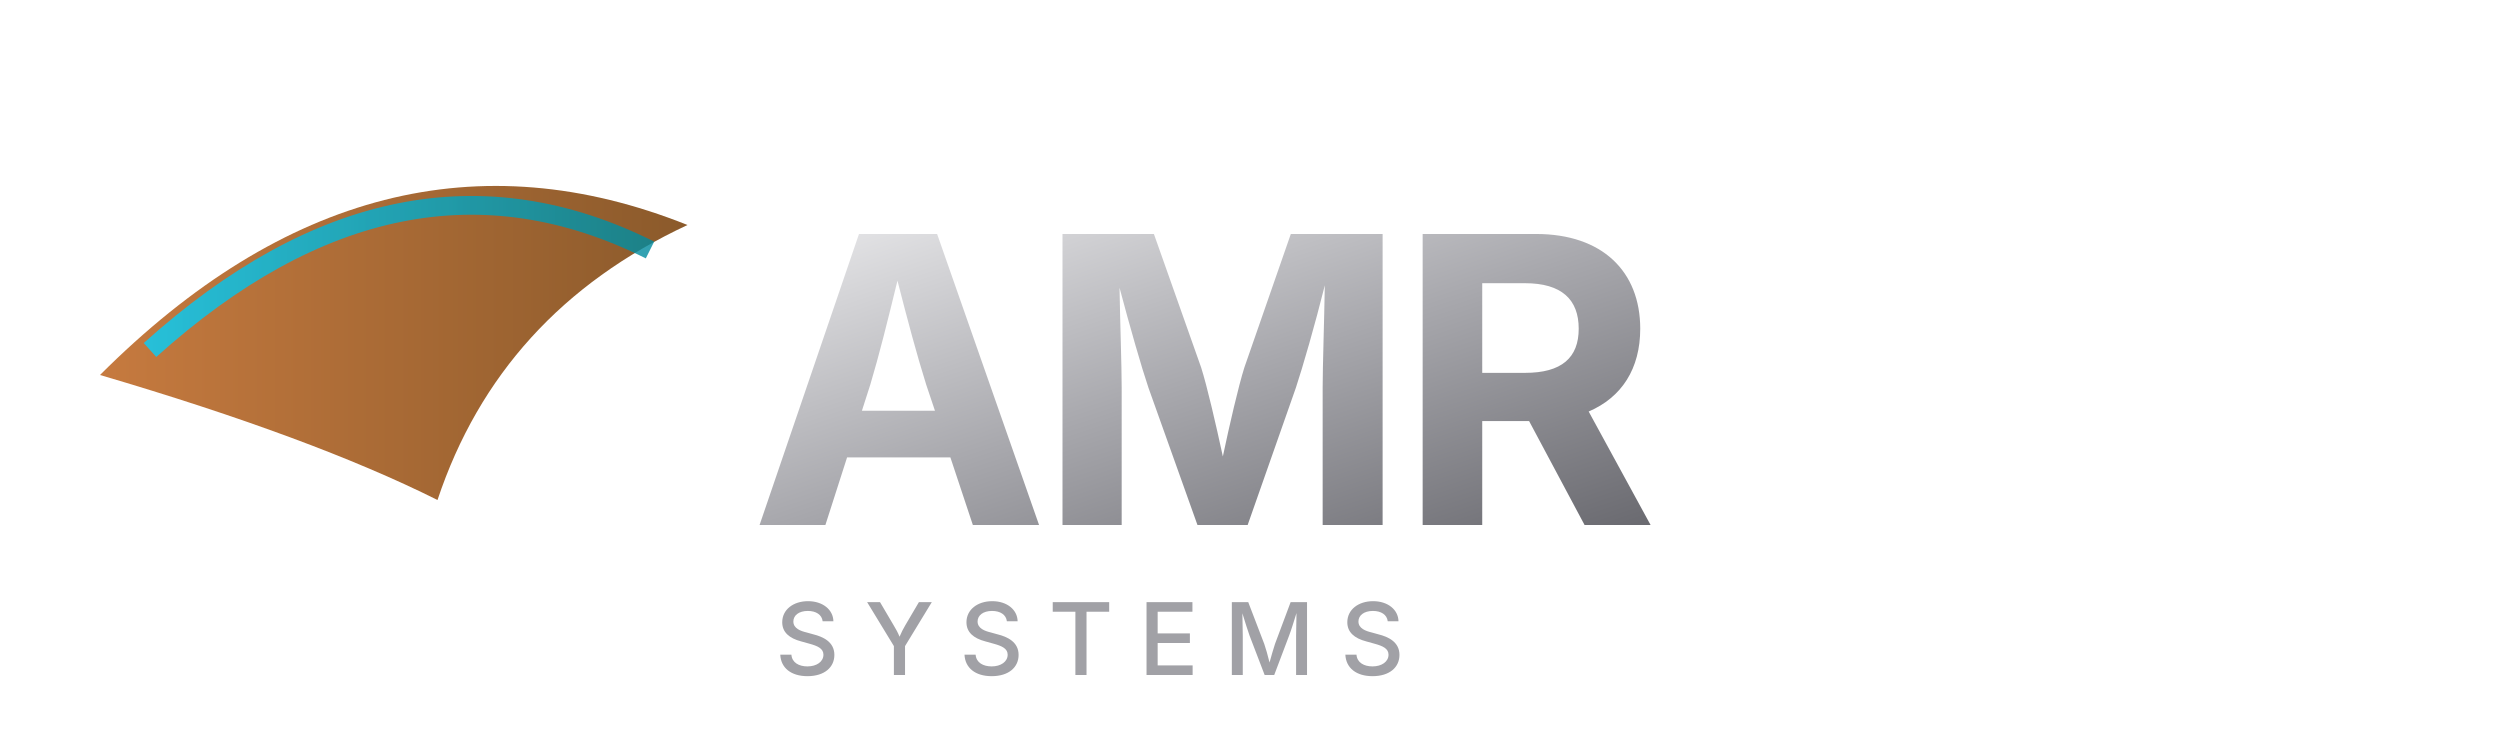
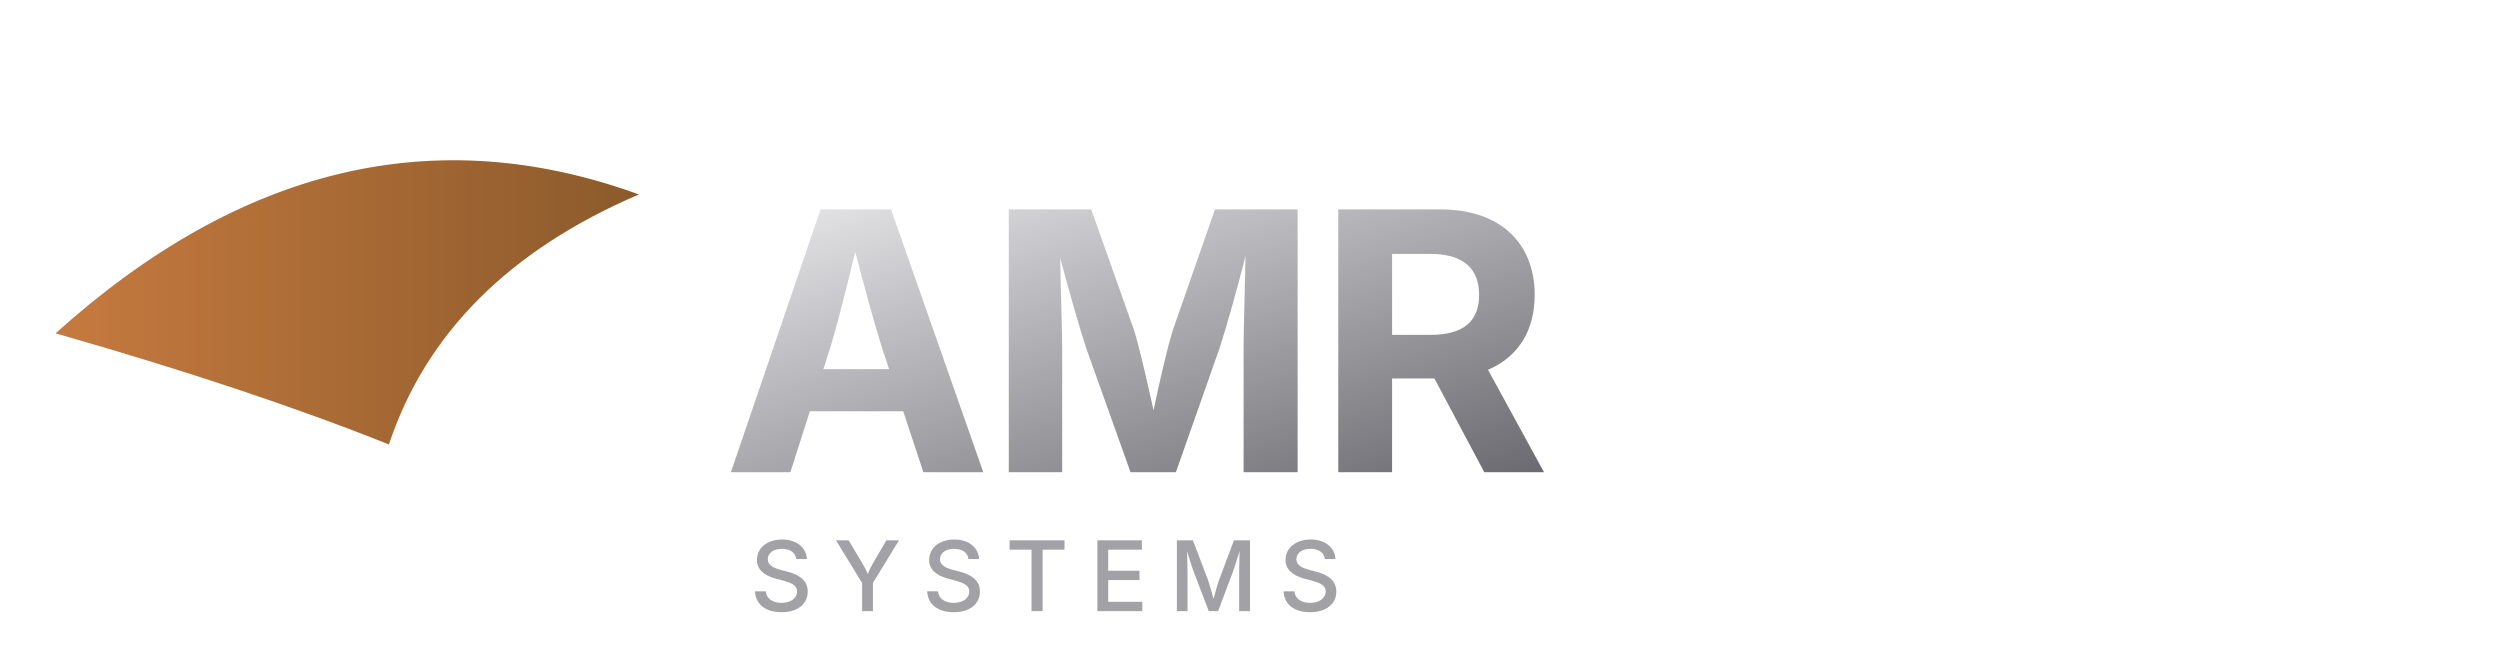
- <svg xmlns="http://www.w3.org/2000/svg" viewBox="0 0 200 60" fill="none">
+ <svg xmlns="http://www.w3.org/2000/svg" viewBox="0 0 180 48" fill="none">
  <defs>
-     <linearGradient id="metal" x1="0%" y1="0%" x2="100%" y2="100%">
-       <stop offset="0%" stop-color="#e8e8ea" />
-       <stop offset="50%" stop-color="#a8a8ad" />
-       <stop offset="100%" stop-color="#6a6a70" />
+     <linearGradient id="m" x1="0" y1="0" x2="1" y2="1">
+       <stop stop-color="#e8e8ea" />
+       <stop offset=".5" stop-color="#a8a8ad" />
+       <stop offset="1" stop-color="#6a6a70" />
    </linearGradient>
-     <linearGradient id="copper" x1="0%" y1="0%" x2="100%" y2="0%">
-       <stop offset="0%" stop-color="#c67a3f" />
-       <stop offset="100%" stop-color="#8b5a2b" />
-     </linearGradient>
-     <linearGradient id="cyan" x1="0%" y1="0%" x2="100%" y2="0%">
-       <stop offset="0%" stop-color="#00d1ff" />
-       <stop offset="100%" stop-color="#008a9e" />
+     <linearGradient id="c" x1="0" y1="0" x2="1" y2="0">
+       <stop stop-color="#c67a3f" />
+       <stop offset="1" stop-color="#8b5a2b" />
    </linearGradient>
  </defs>
-   <path d="M8 30 Q30 8 55 18 Q40 25 35 40 Q25 35 8 30Z" fill="url(#copper)" />
-   <path d="M12 28 Q32 10 52 20" stroke="url(#cyan)" stroke-width="1.5" fill="none" opacity="0.8" />
-   <text x="60" y="42" font-family="system-ui, -apple-system, sans-serif" font-size="32" font-weight="700" fill="url(#metal)" letter-spacing="-1">AMR</text>
-   <text x="62" y="54" font-family="system-ui, -apple-system, sans-serif" font-size="8" font-weight="500" fill="#a1a1a6" letter-spacing="2">SYSTEMS</text>
+   <path d="M4 24Q24 6 46 14Q32 20 28 32Q18 28 4 24Z" fill="url(#c)" />
+   <text x="52" y="34" font-family="system-ui,-apple-system,sans-serif" font-size="26" font-weight="700" fill="url(#m)" letter-spacing="-.5">AMR</text>
+   <text x="54" y="44" font-family="system-ui,-apple-system,sans-serif" font-size="7" font-weight="500" fill="#a1a1a6" letter-spacing="1.5">SYSTEMS</text>
</svg>
